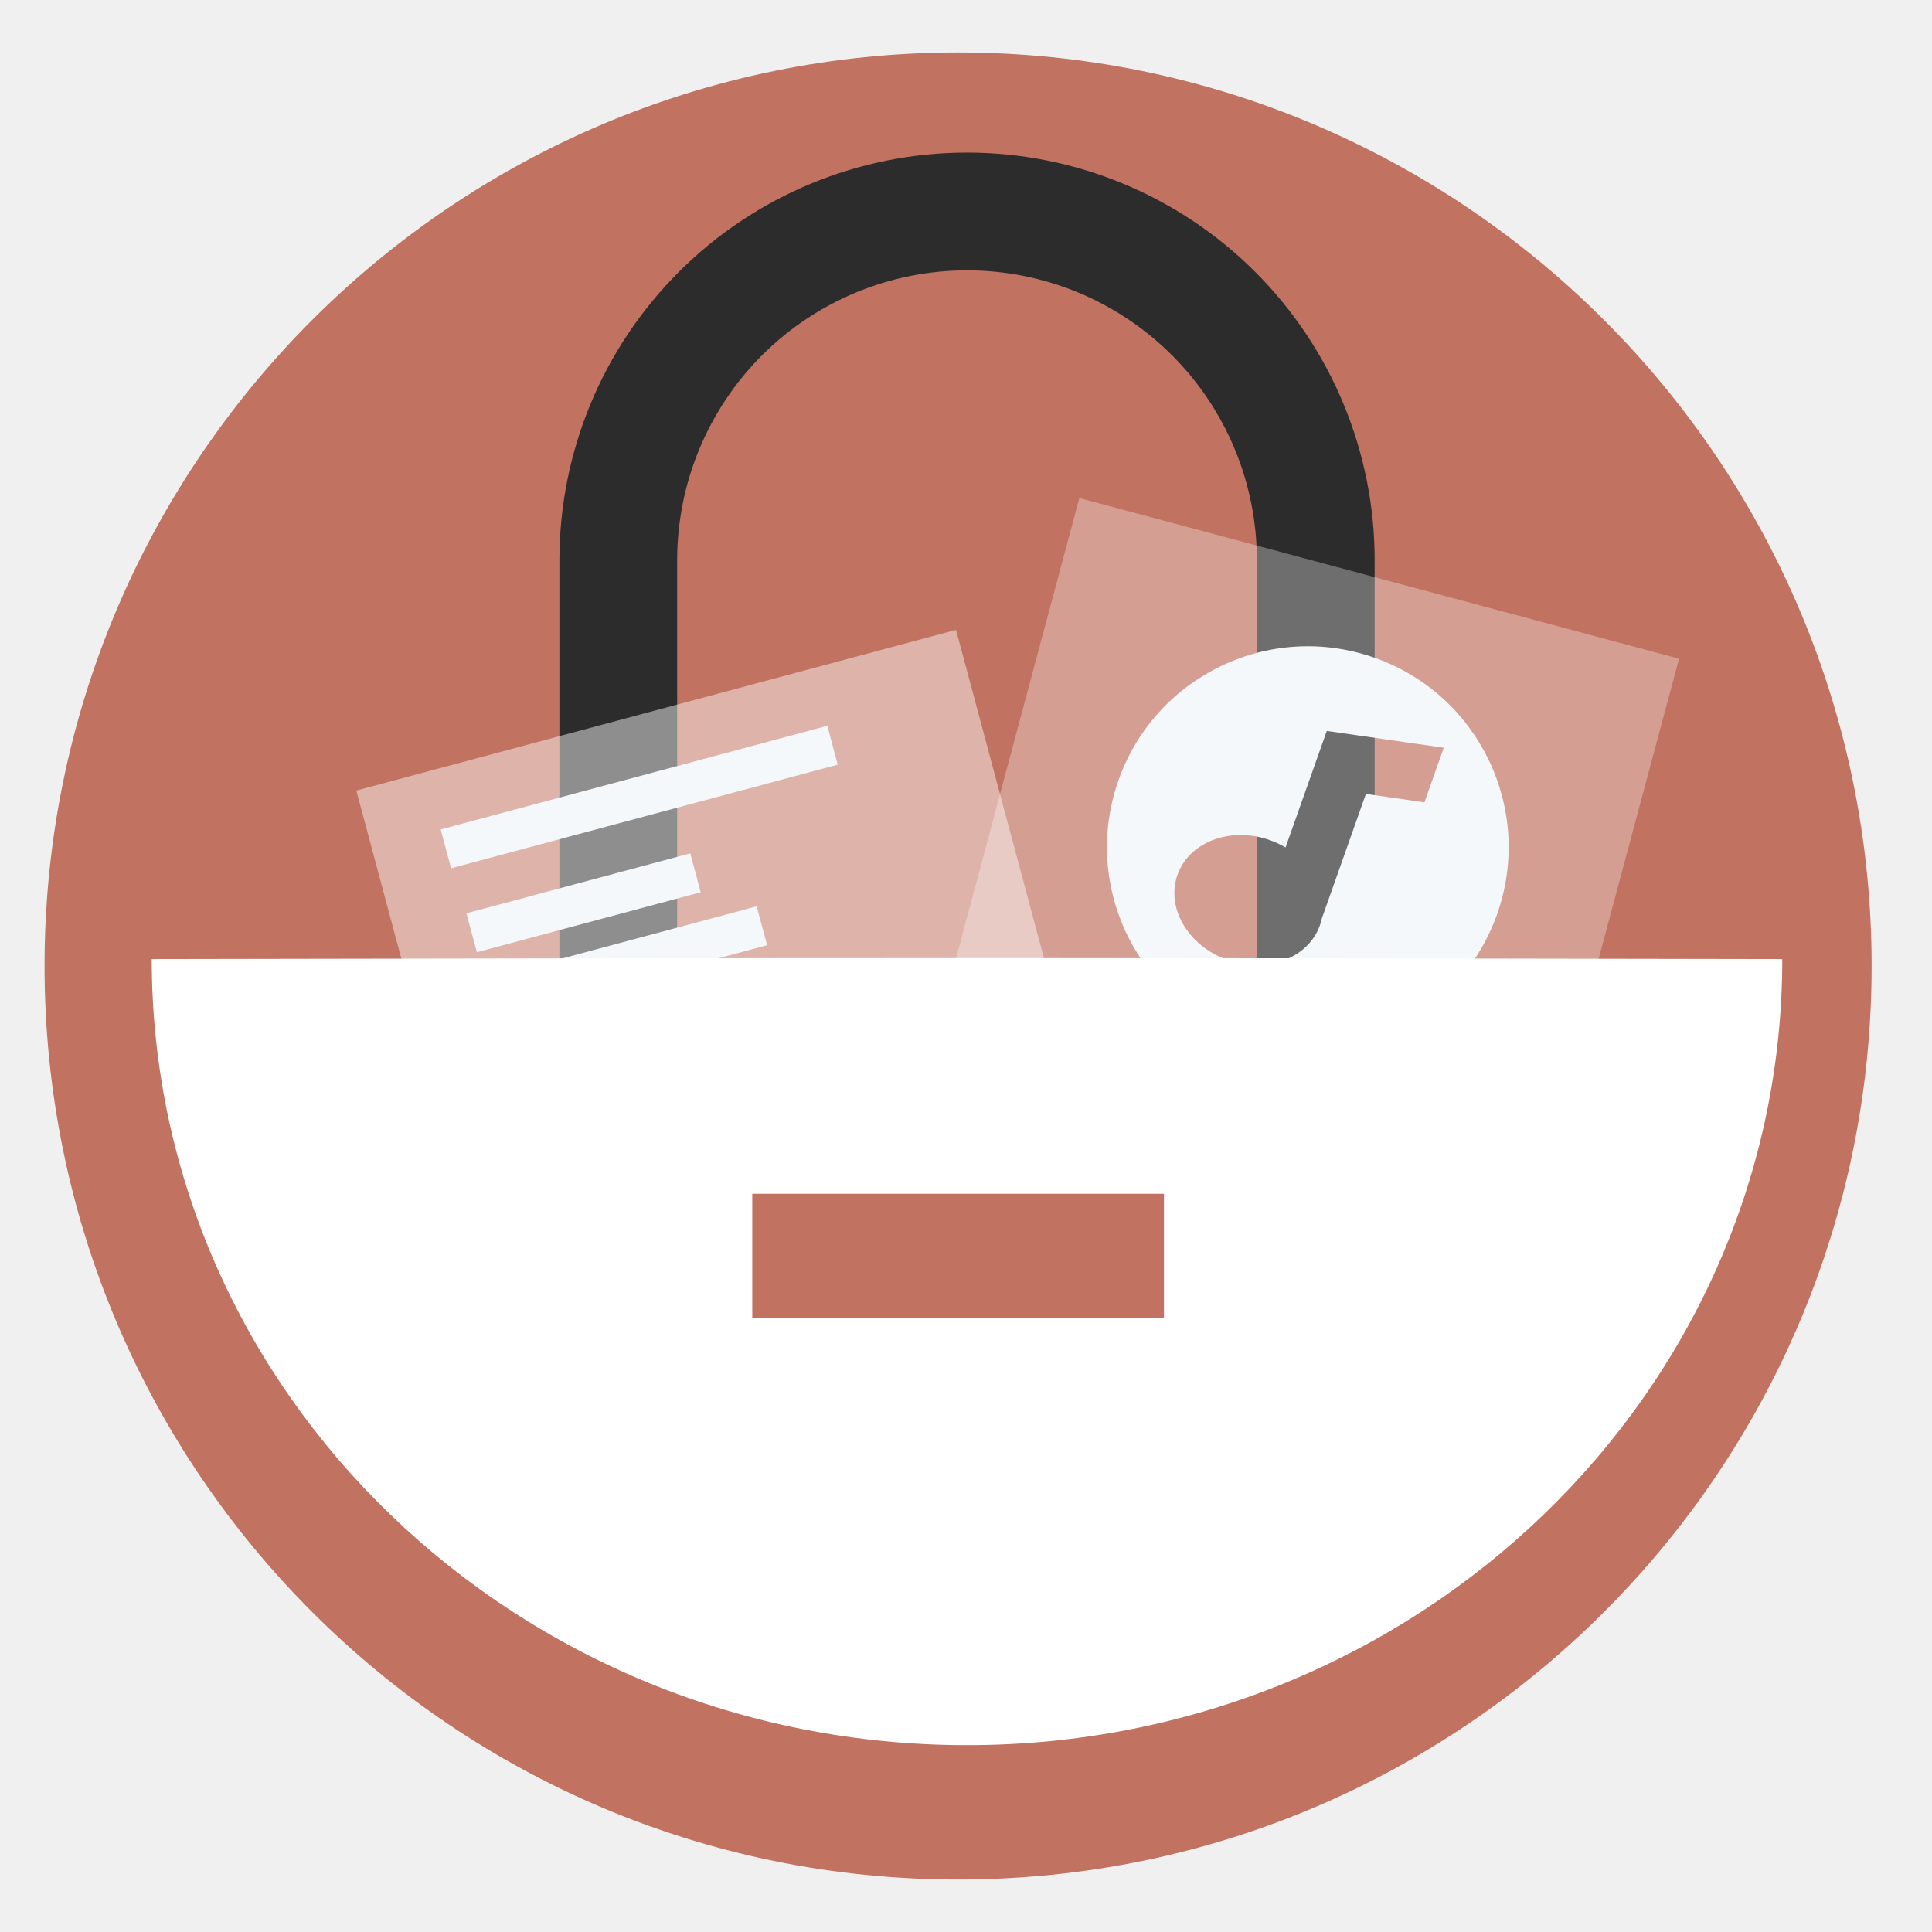
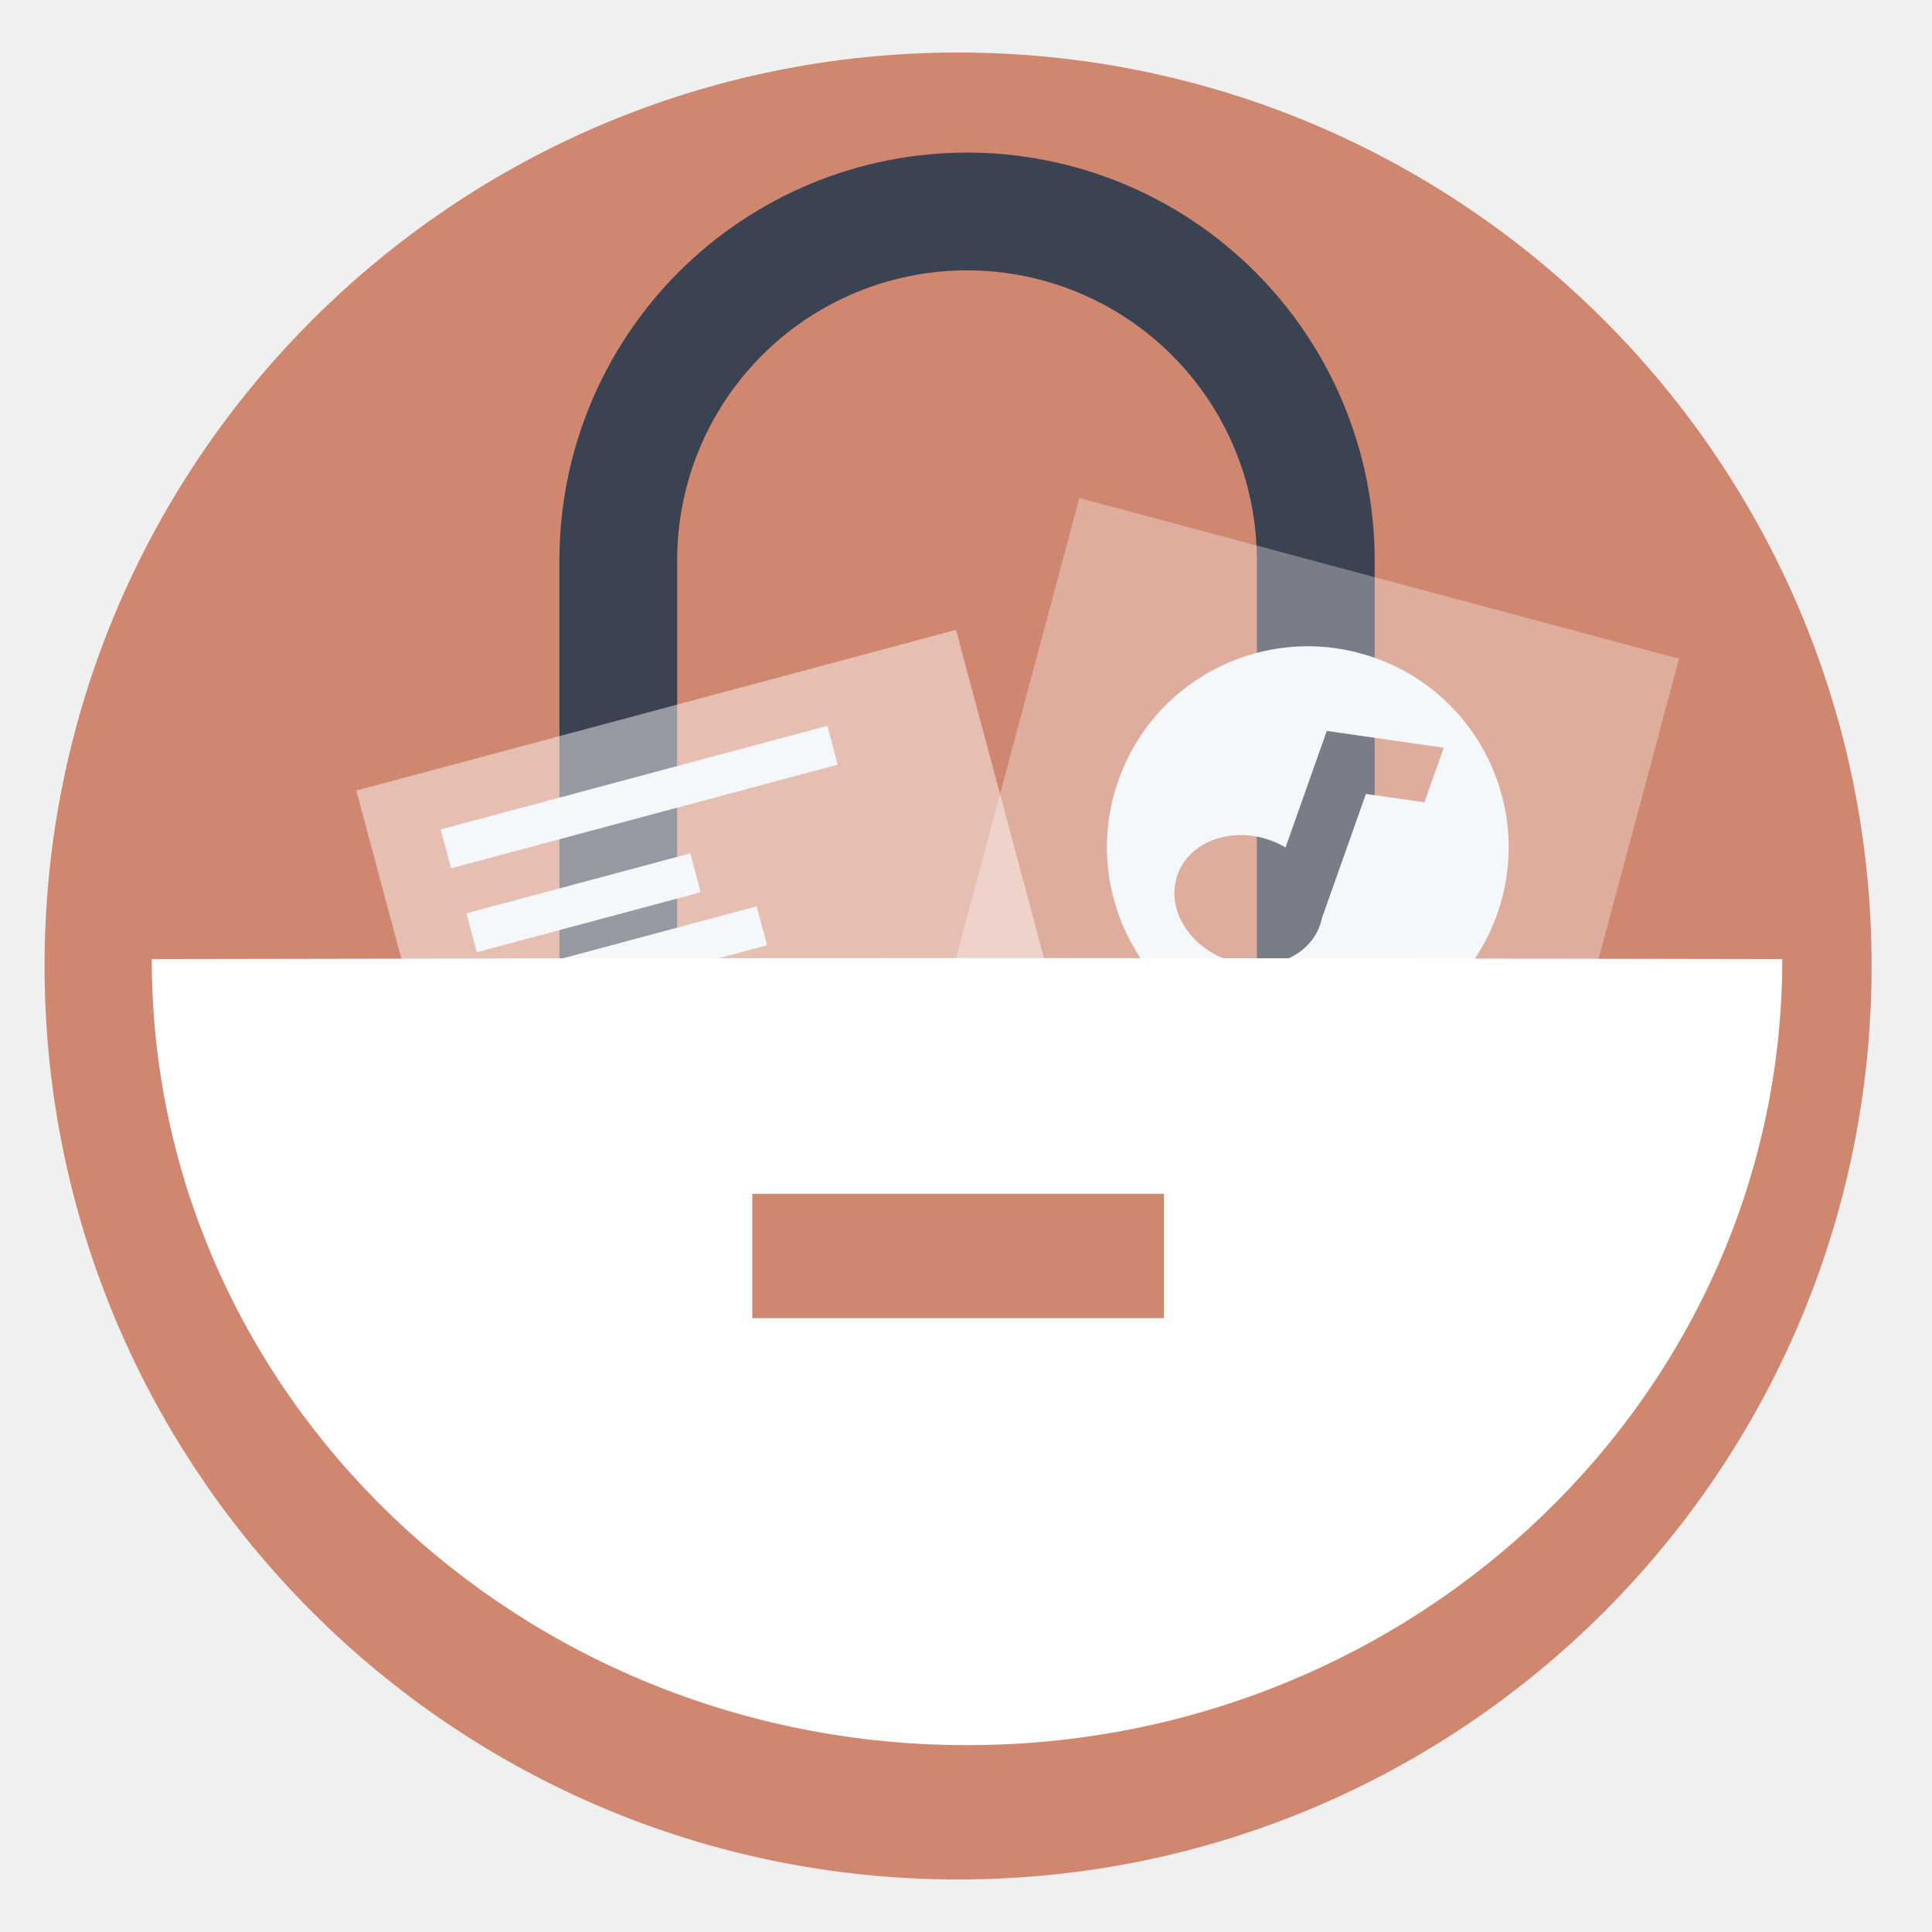
<svg xmlns="http://www.w3.org/2000/svg" height="48" width="48" version="1.1" id="svg10">
  <defs id="defs14" />
-   <path d="m44.322 27.405a19.73 19.73 0 0 1 -19.73 19.73 19.73 19.73 0 0 1 -19.73-19.73 19.73 19.73 0 0 1 19.73-19.73 19.73 19.73 0 0 1 19.73 19.73z" fill="#73517c" opacity=".99" transform="matrix(1.150355 0 0 1.150355 -4.486125 -7.525565)" id="path2" style="fill:#c17160;fill-opacity:1" />
-   <path d="m 34.153,13.918 c 0,-2.686 -1.067,-5.262 -2.966,-7.161 -1.899,-1.899 -4.475,-2.966 -7.161,-2.966 -2.57e-4,0 -5.07e-4,0 -6.35e-4,0 -2.686,0 -5.262,1.067 -7.161,2.966 -1.899,1.899 -2.966,4.475 -2.966,7.161 0,8.636 0,19.662 0,19.662 H 34.153 Z M 31.227,30.654 V 13.918 c 0,-1.91 -0.759,-3.741 -2.109,-5.092 -1.35,-1.35 -3.182,-2.109 -5.092,-2.109 -2.57e-4,0 -5.07e-4,0 -6.35e-4,0 -1.91,0 -3.741,0.759 -5.092,2.109 C 17.583,10.177 16.824,12.009 16.824,13.918 v 16.736 z" style="clip-rule:evenodd;fill:#2c2c2c;fill-rule:evenodd;stroke-width:0.128;stroke-linecap:round;stroke-linejoin:round;stroke-miterlimit:1.5;fill-opacity:0.992" id="path11" />
+   <path id="path2" style="fill:#d08770;fill-opacity:1;stroke-width:1.15" d="M 23.805 1.305 A 22.696 22.696 0 0 0 1.107 24 A 22.696 22.696 0 0 0 23.805 46.695 A 22.696 22.696 0 0 0 46.5 24 A 22.696 22.696 0 0 0 23.805 1.305 z " />
+   <path d="m 34.153,13.918 c 0,-2.686 -1.067,-5.262 -2.966,-7.161 -1.899,-1.899 -4.475,-2.966 -7.161,-2.966 -2.57e-4,0 -5.07e-4,0 -6.35e-4,0 -2.686,0 -5.262,1.067 -7.161,2.966 -1.899,1.899 -2.966,4.475 -2.966,7.161 0,8.636 0,19.662 0,19.662 H 34.153 Z M 31.227,30.654 V 13.918 c 0,-1.91 -0.759,-3.741 -2.109,-5.092 -1.35,-1.35 -3.182,-2.109 -5.092,-2.109 -2.57e-4,0 -5.07e-4,0 -6.35e-4,0 -1.91,0 -3.741,0.759 -5.092,2.109 C 17.583,10.177 16.824,12.009 16.824,13.918 v 16.736 z" style="clip-rule:evenodd;fill:#3b4252;fill-rule:evenodd;stroke-width:0.128;stroke-linecap:round;stroke-linejoin:round;stroke-miterlimit:1.5;fill-opacity:1" id="path11" />
  <g transform="matrix(0.1279816,0,0,0.1279816,-1.82321,-1.792932)" style="clip-rule:evenodd;fill-rule:evenodd;stroke-linecap:round;stroke-linejoin:round;stroke-miterlimit:1.5;fill:#c1dae8;fill-opacity:0.46" id="g9">
    <path d="M 340.194,141.884 223.778,110.69 184.275,258.116 300.691,289.31 Z" style="fill:#ffffff;fill-opacity:0.315" id="path5" />
  </g>
  <g transform="matrix(0.1279816,0,0,0.1279816,-1.82321,-1.792932)" style="clip-rule:evenodd;fill-rule:evenodd;stroke-linecap:round;stroke-linejoin:round;stroke-miterlimit:1.5;fill:#ffffff;fill-opacity:0.747" id="g17">
    <path d="M 199.833,136.284 83.417,167.478 122.92,314.904 239.336,283.71 Z" style="fill:#ffffff;fill-opacity:0.462" id="path13" />
  </g>
  <path style="color:#000000;font-style:normal;font-variant:normal;font-weight:normal;font-stretch:normal;font-size:medium;line-height:normal;font-family:sans-serif;font-variant-ligatures:normal;font-variant-position:normal;font-variant-caps:normal;font-variant-numeric:normal;font-variant-alternates:normal;font-variant-east-asian:normal;font-feature-settings:normal;font-variation-settings:normal;text-indent:0;text-align:start;text-decoration:none;text-decoration-line:none;text-decoration-style:solid;text-decoration-color:#000000;letter-spacing:normal;word-spacing:normal;text-transform:none;writing-mode:lr-tb;direction:ltr;text-orientation:mixed;dominant-baseline:auto;baseline-shift:baseline;text-anchor:start;white-space:normal;shape-padding:0;shape-margin:0;inline-size:0;clip-rule:nonzero;display:inline;overflow:visible;visibility:visible;isolation:auto;mix-blend-mode:normal;color-interpolation:sRGB;color-interpolation-filters:linearRGB;solid-color:#000000;solid-opacity:1;vector-effect:none;fill:#f4f8fb;fill-opacity:1;fill-rule:nonzero;stroke:none;stroke-width:1px;stroke-linecap:butt;stroke-linejoin:miter;stroke-miterlimit:4;stroke-dasharray:none;stroke-dashoffset:0;stroke-opacity:1;color-rendering:auto;image-rendering:auto;shape-rendering:auto;text-rendering:auto;enable-background:accumulate;stop-color:#000000;stop-opacity:1;opacity:1" d="M 18.799 22.518 L 13.094 24.047 L 13.354 25.012 L 19.059 23.484 L 18.799 22.518 z " id="path860" />
  <g id="g4362" transform="matrix(0.4435399,0.1569732,-0.1569732,0.4435399,210.0271,-442.9681)" style="fill:#f4f8fb;fill-opacity:1">
    <path id="path846-1" style="opacity:1;fill:#f4f8fb;fill-opacity:1;stroke:none;stroke-width:1.224;stroke-linecap:round;stroke-linejoin:round;stroke-miterlimit:4;stroke-dasharray:none;stroke-dashoffset:0;stroke-opacity:1;paint-order:fill markers stroke" d="m -26.68,1045.001 c -5.856,0 -10.602,4.748 -10.602,10.605 1.3e-5,5.856 4.746,10.602 10.602,10.602 5.856,0 10.605,-4.746 10.605,-10.602 -1.1e-5,-5.856 -4.748,-10.605 -10.605,-10.605 z m 5.017,3.261 v 3.058 l -3.061,0.612 v 6.98 a 3.991,3.355 0 0 1 0.025,0.368 3.991,3.355 0 0 1 -3.99,3.356 3.991,3.355 0 0 1 -3.99,-3.356 3.991,3.355 0 0 1 3.99,-3.355 3.991,3.355 0 0 1 0.907,0.089 v -6.528 z" />
  </g>
  <path d="m 3.77,23.828 c 0,10.779 9.076,19.53 20.255,19.53 11.179,0 20.255,-8.751 20.255,-19.53 -6.743,-0.014 -13.498,-0.024 -20.255,-0.024 -6.757,0 -13.512,0.011 -20.255,0.024 z" style="clip-rule:evenodd;fill:#ffffff;fill-rule:evenodd;stroke-width:0.128;stroke-linecap:round;stroke-linejoin:round;stroke-miterlimit:1.5;fill-opacity:1" id="path19" />
  <path style="color:#000000;font-style:normal;font-variant:normal;font-weight:normal;font-stretch:normal;font-size:medium;line-height:normal;font-family:sans-serif;font-variant-ligatures:normal;font-variant-position:normal;font-variant-caps:normal;font-variant-numeric:normal;font-variant-alternates:normal;font-variant-east-asian:normal;font-feature-settings:normal;font-variation-settings:normal;text-indent:0;text-align:start;text-decoration:none;text-decoration-line:none;text-decoration-style:solid;text-decoration-color:#000000;letter-spacing:normal;word-spacing:normal;text-transform:none;writing-mode:lr-tb;direction:ltr;text-orientation:mixed;dominant-baseline:auto;baseline-shift:baseline;text-anchor:start;white-space:normal;shape-padding:0;shape-margin:0;inline-size:0;clip-rule:nonzero;display:inline;overflow:visible;visibility:visible;isolation:auto;mix-blend-mode:normal;color-interpolation:sRGB;color-interpolation-filters:linearRGB;solid-color:#000000;solid-opacity:1;vector-effect:none;fill:#f4f8fb;fill-opacity:1;fill-rule:nonzero;stroke:none;stroke-width:1px;stroke-linecap:butt;stroke-linejoin:miter;stroke-miterlimit:4;stroke-dasharray:none;stroke-dashoffset:0;stroke-opacity:1;color-rendering:auto;image-rendering:auto;shape-rendering:auto;text-rendering:auto;enable-background:accumulate;stop-color:#000000;stop-opacity:1;opacity:1" d="M 20.555 18.033 L 10.949 20.607 L 11.207 21.572 L 20.812 18.998 L 20.555 18.033 z " id="path868" />
  <path style="color:#000000;font-style:normal;font-variant:normal;font-weight:normal;font-stretch:normal;font-size:medium;line-height:normal;font-family:sans-serif;font-variant-ligatures:normal;font-variant-position:normal;font-variant-caps:normal;font-variant-numeric:normal;font-variant-alternates:normal;font-variant-east-asian:normal;font-feature-settings:normal;font-variation-settings:normal;text-indent:0;text-align:start;text-decoration:none;text-decoration-line:none;text-decoration-style:solid;text-decoration-color:#000000;letter-spacing:normal;word-spacing:normal;text-transform:none;writing-mode:lr-tb;direction:ltr;text-orientation:mixed;dominant-baseline:auto;baseline-shift:baseline;text-anchor:start;white-space:normal;shape-padding:0;shape-margin:0;inline-size:0;clip-rule:nonzero;display:inline;overflow:visible;visibility:visible;isolation:auto;mix-blend-mode:normal;color-interpolation:sRGB;color-interpolation-filters:linearRGB;solid-color:#000000;solid-opacity:1;vector-effect:none;fill:#f4f8fb;fill-opacity:1;fill-rule:nonzero;stroke:none;stroke-width:1px;stroke-linecap:butt;stroke-linejoin:miter;stroke-miterlimit:4;stroke-dasharray:none;stroke-dashoffset:0;stroke-opacity:1;color-rendering:auto;image-rendering:auto;shape-rendering:auto;text-rendering:auto;enable-background:accumulate;stop-color:#000000;stop-opacity:1;opacity:1" d="M 17.15 21.201 L 11.588 22.691 L 11.848 23.658 L 17.408 22.168 L 17.15 21.201 z " id="path864" />
-   <rect style="fill:#c17160;fill-opacity:0.992;stroke-width:1.89;stroke-linecap:round;stroke-linejoin:round;paint-order:stroke markers fill" id="rect885" width="10.228" height="3.09" x="18.69" y="29.659" />
+   <path id="rect885" style="fill:#d08770;fill-opacity:1;stroke-width:1.89;stroke-linecap:round;stroke-linejoin:round;paint-order:stroke markers fill" d="m 18.69,29.659 h 10.228 v 3.09 H 18.69 Z" />
</svg>
